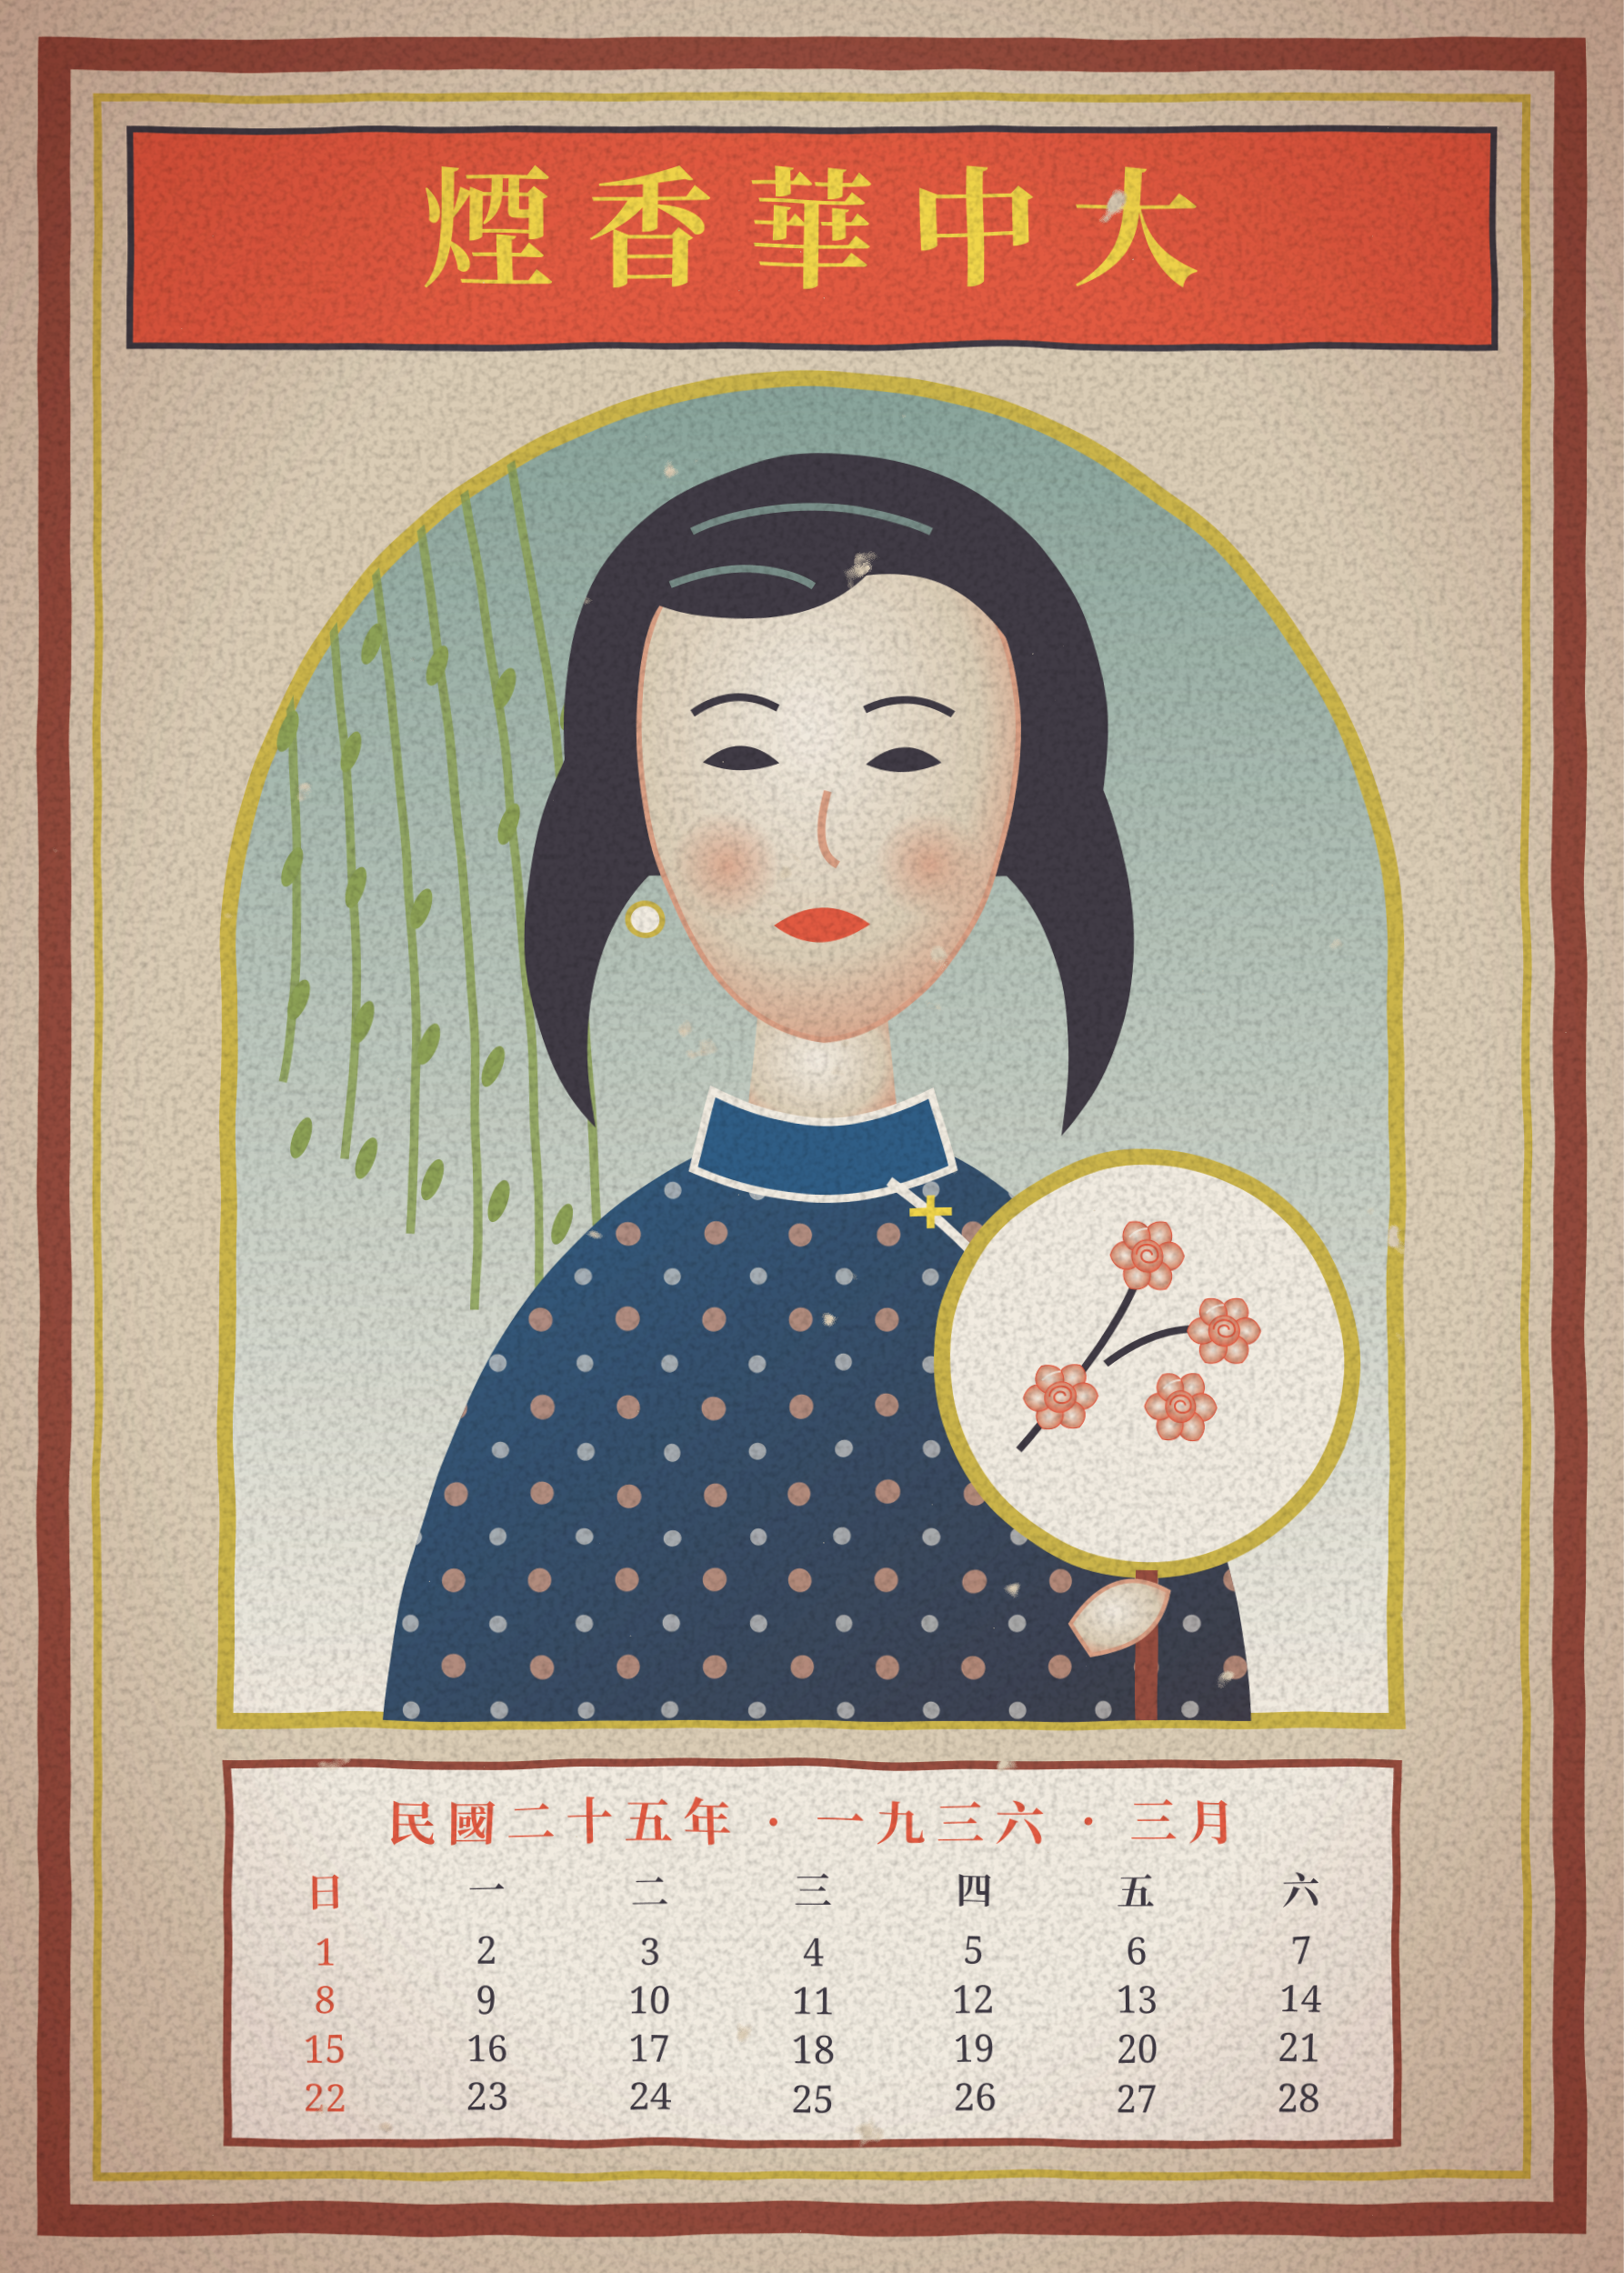
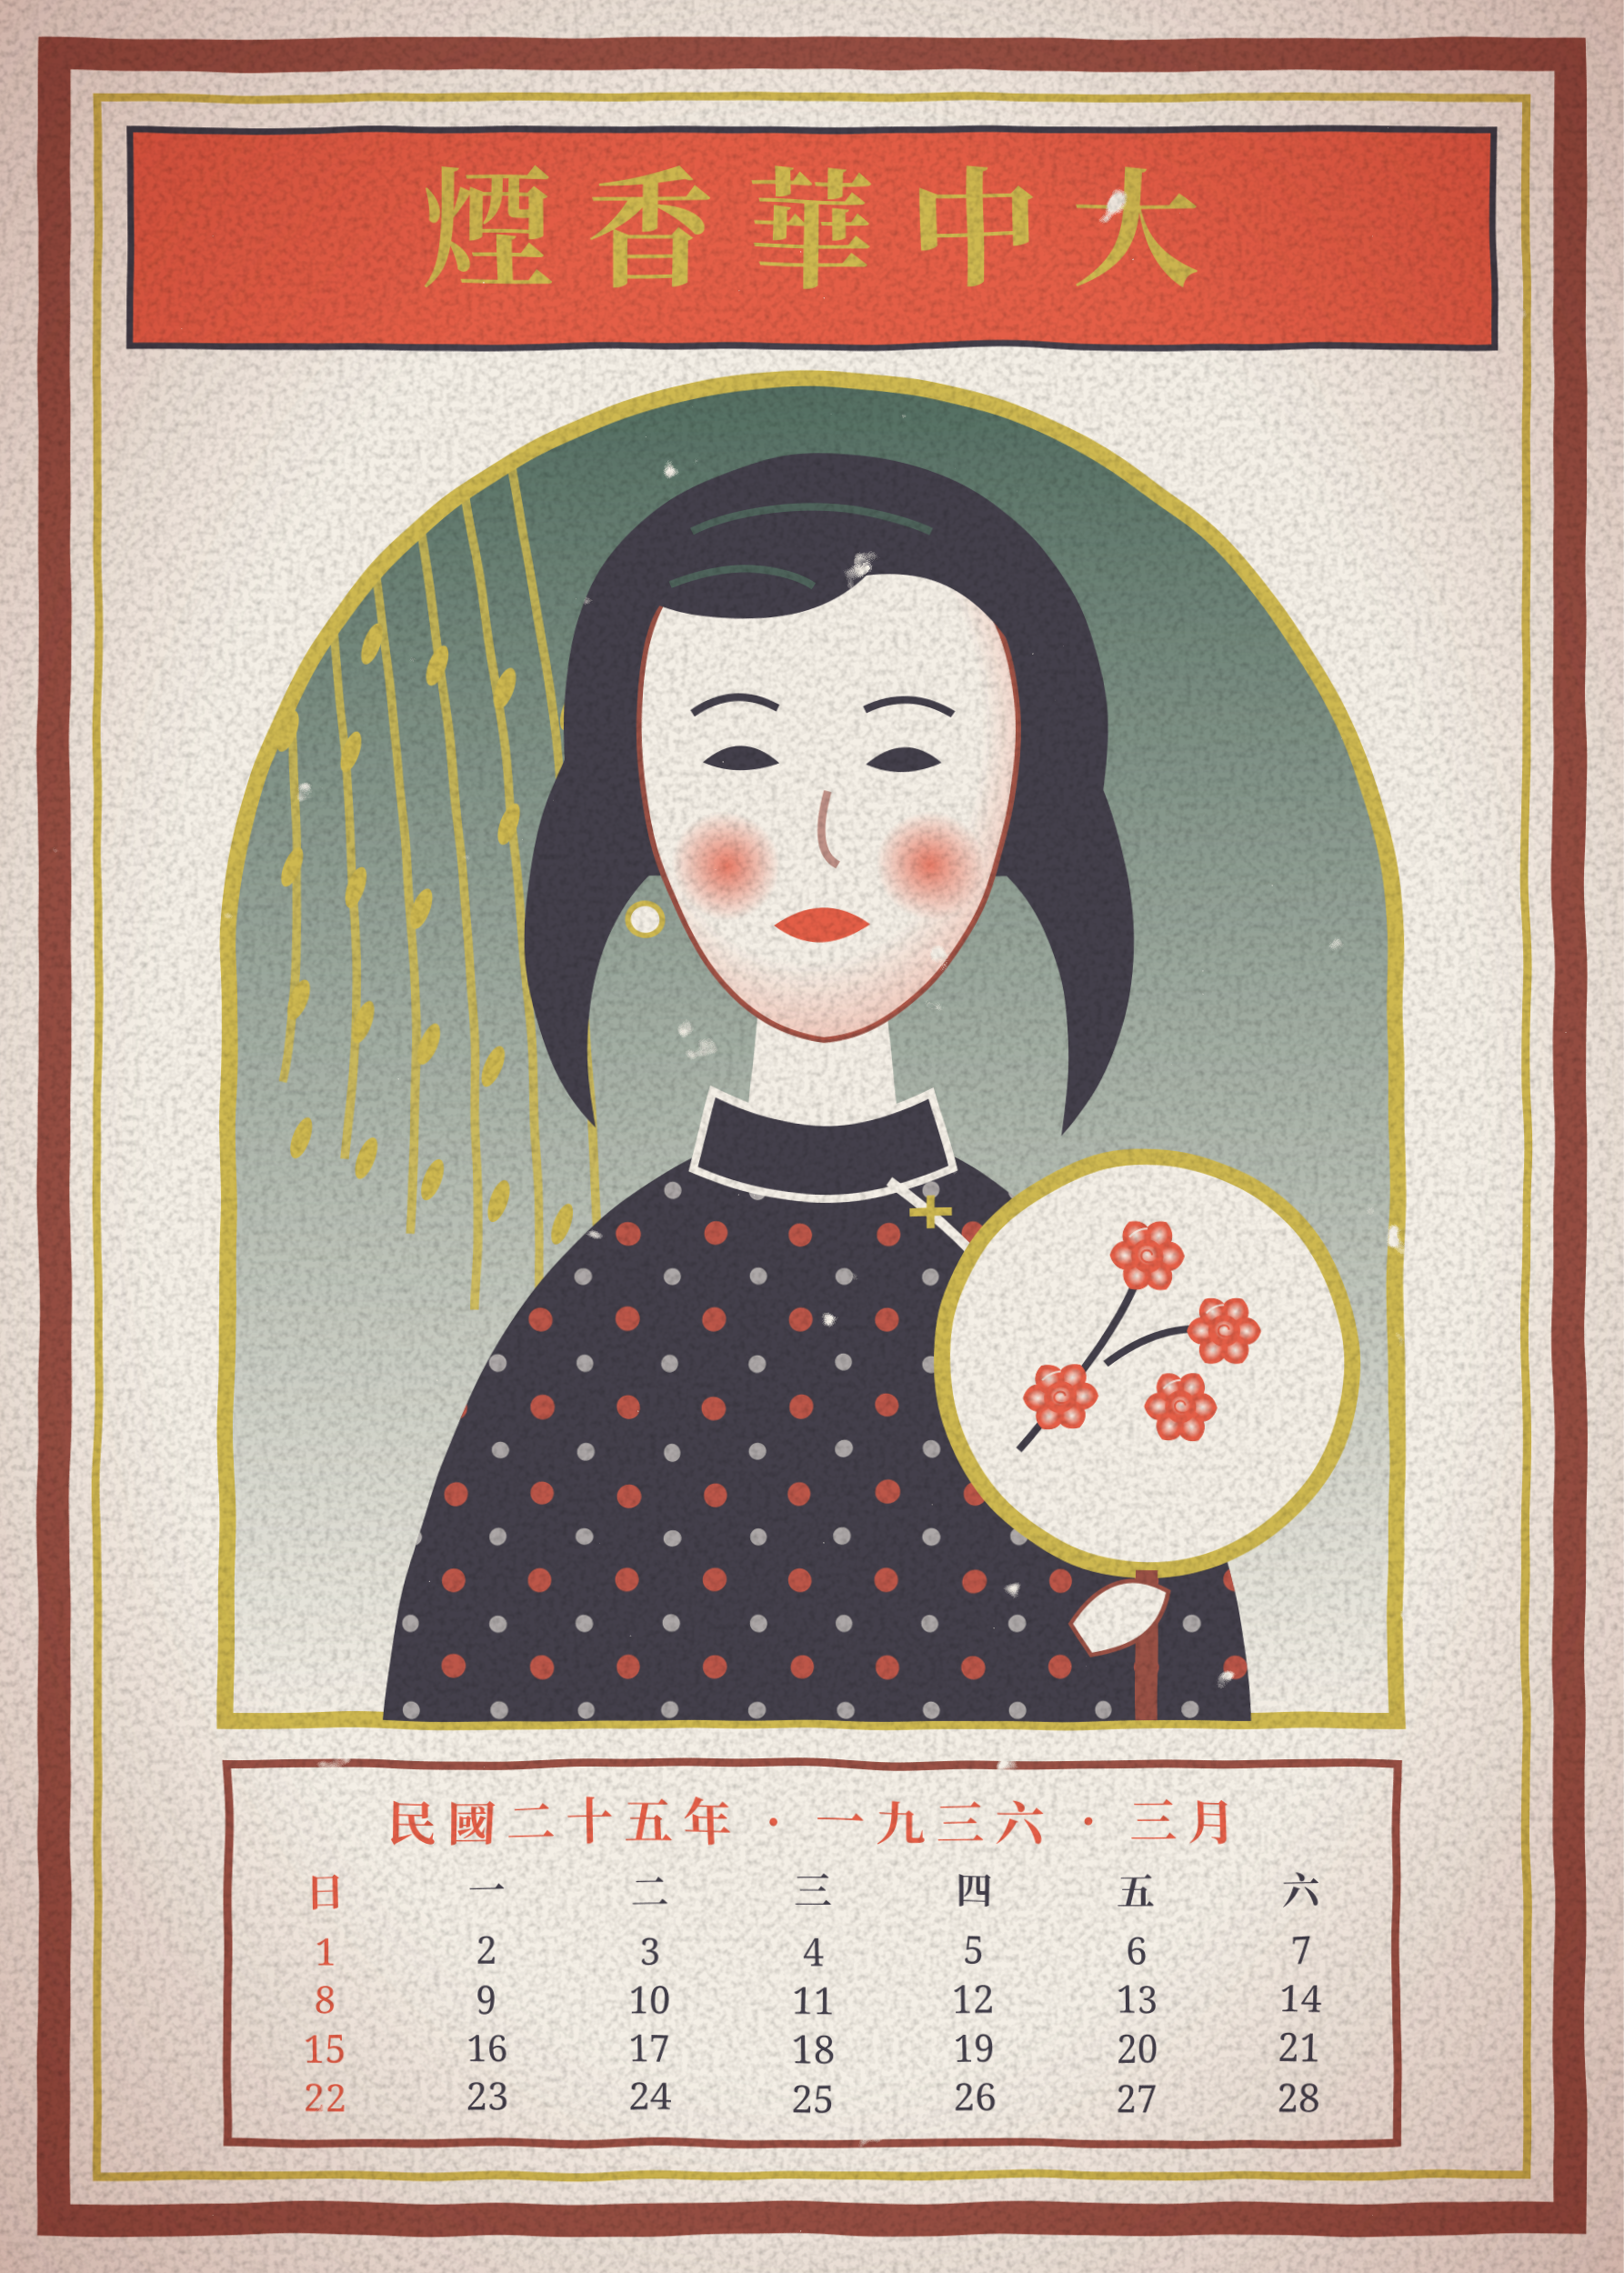
<svg xmlns="http://www.w3.org/2000/svg" width="300" height="420" viewBox="0 0 300 420" role="img">
  <defs>
    <filter id="cr-calendar-ink" filterUnits="userSpaceOnUse" x="0" y="0" width="300" height="420" color-interpolation-filters="sRGB">
      <feTurbulence type="fractalNoise" baseFrequency="0.035" numOctaves="2" seed="311" result="warp" />
      <feDisplacementMap in="SourceGraphic" in2="warp" scale="1.6" xChannelSelector="R" yChannelSelector="G" result="wobbled" />
      <feTurbulence type="fractalNoise" baseFrequency="0.7" numOctaves="1" seed="318" result="speckNoise" />
      <feColorMatrix in="speckNoise" type="matrix" values="0 0 0 0 0  0 0 0 0 0  0 0 0 0 0  -30 0 0 0 25.875" result="keepSpeck" />
      <feTurbulence type="fractalNoise" baseFrequency="0.06" numOctaves="4" seed="322" result="scuffNoise" />
      <feColorMatrix in="scuffNoise" type="matrix" values="0 0 0 0 0  0 0 0 0 0  0 0 0 0 0  -24 0 0 0 20.22" result="keepScuff" />
      <feComposite in="keepSpeck" in2="keepScuff" operator="in" result="keep" />
      <feComposite in="wobbled" in2="keep" operator="in" />
    </filter>
    <filter id="cr-calendar-grain" filterUnits="userSpaceOnUse" x="0" y="0" width="300" height="420">
      <feTurbulence type="fractalNoise" baseFrequency="0.85" numOctaves="2" seed="314" />
      <feColorMatrix type="matrix" values="1.3 0 0 0 0.2  1.3 0 0 0 0.2  1.3 0 0 0 0.2  0 0 0 0 0.45" />
    </filter>
    <radialGradient id="cr-calendar-age" r="75%">
      <stop offset="55%" stop-color="#8d3c30" stop-opacity="0" />
      <stop offset="100%" stop-color="#8d3c30" stop-opacity="0.38" />
    </radialGradient>
    <linearGradient id="cr-calendar-sky" x1="0" y1="0" x2="0" y2="1">
-       <stop offset="0%" stop-color="#7b9d96" />
+       <stop offset="0%" stop-color="#3b5b4e" />
      <stop offset="100%" stop-color="#f4efe6" />
    </linearGradient>
-     <radialGradient id="cr-calendar-skin" cx="45%" cy="40%" r="65%">
-       <stop offset="0%" stop-color="#f4efe6" />
-       <stop offset="70%" stop-color="#daccb5" />
-       <stop offset="100%" stop-color="#d9997e" />
+     <radialGradient id="cr-calendar-shade" cx="45%" cy="40%" r="65%">
+       <stop offset="70%" stop-color="#e14b32" stop-opacity="0" />
+       <stop offset="100%" stop-color="#e14b32" stop-opacity="0.35" />
    </radialGradient>
    <radialGradient id="cr-calendar-blush">
-       <stop offset="0%" stop-color="#d9997e" stop-opacity="0.8" />
-       <stop offset="100%" stop-color="#d9997e" stop-opacity="0" />
+       <stop offset="0%" stop-color="#e14b32" stop-opacity="0.8" />
+       <stop offset="100%" stop-color="#e14b32" stop-opacity="0" />
    </radialGradient>
    <linearGradient id="cr-calendar-silk" x1="0" y1="0" x2="1" y2="1">
-       <stop offset="0%" stop-color="#184e7f" />
+       <stop offset="0%" stop-color="#2b2836" />
      <stop offset="100%" stop-color="#2b2836" />
    </linearGradient>
    <pattern id="cr-calendar-print" width="16" height="16" patternUnits="userSpaceOnUse">
-       <circle cx="4" cy="4" r="2.2" fill="#d9997e" />
+       <circle cx="4" cy="4" r="2.2" fill="#e14b32" />
      <circle cx="12" cy="12" r="1.6" fill="#f4efe6" opacity="0.8" />
    </pattern>
    <clipPath id="cr-calendar-window">
      <path d="M42 318 V178 A108 108 0 0 1 258 178 V318Z" />
    </clipPath>
    <radialGradient id="cr-calendar-petal" cx="50%" cy="45%" r="60%">
      <stop offset="0%" stop-color="#f4efe6" />
-       <stop offset="55%" stop-color="#d9997e" />
+       <stop offset="55%" stop-color="#e14b32" />
      <stop offset="100%" stop-color="#e14b32" />
    </radialGradient>
  </defs>
-   <rect width="300" height="420" fill="#daccb5" />
+   <rect width="300" height="420" fill="#f4efe6" />
  <g filter="url(#cr-calendar-ink)">
    <rect x="10" y="10" width="280" height="400" fill="none" stroke="#8d3c30" stroke-width="6" />
    <rect x="18" y="18" width="264" height="384" fill="none" stroke="#c9b13c" stroke-width="1.5" />
    <rect x="24" y="24" width="252" height="40" fill="#e14b32" stroke="#2b2836" stroke-width="1.2" />
-     <text x="150" y="51" text-anchor="middle" font-family="'Noto Serif TC','Noto Serif SC','Noto Serif CJK TC','Songti TC','PMingLiU',serif" font-weight="900" font-size="24" fill="#f2d63c" letter-spacing="6">煙香華中大</text>
+     <text x="150" y="51" text-anchor="middle" font-family="'Noto Serif TC','Noto Serif SC','Noto Serif CJK TC','Songti TC','PMingLiU',serif" font-weight="900" font-size="24" fill="#c9b13c" letter-spacing="6">煙香華中大</text>
    <path d="M42 318 V178 A108 108 0 0 1 258 178 V318Z" fill="url(#cr-calendar-sky)" stroke="#c9b13c" stroke-width="3" />
    <g clip-path="url(#cr-calendar-window)">
-       <path d="M46 70 Q60 160 52 200" stroke="#819b4a" stroke-width="1.6" fill="none" opacity="0.85" />
-       <path d="M55 70 Q70 160 64 214" stroke="#819b4a" stroke-width="1.6" fill="none" opacity="0.85" />
-       <path d="M64 70 Q80 160 76 228" stroke="#819b4a" stroke-width="1.6" fill="none" opacity="0.85" />
-       <path d="M73 70 Q90 160 88 242" stroke="#819b4a" stroke-width="1.6" fill="none" opacity="0.85" />
-       <path d="M82 70 Q100 160 100 256" stroke="#819b4a" stroke-width="1.6" fill="none" opacity="0.85" />
-       <path d="M91 70 Q110 160 112 270" stroke="#819b4a" stroke-width="1.6" fill="none" opacity="0.85" />
-       <ellipse cx="52" cy="110" rx="1.6" ry="4" fill="#819b4a" transform="rotate(20 52 110)" />
-       <ellipse cx="65" cy="139" rx="1.6" ry="4" fill="#819b4a" transform="rotate(20 65 139)" />
-       <ellipse cx="78" cy="168" rx="1.6" ry="4" fill="#819b4a" transform="rotate(20 78 168)" />
-       <ellipse cx="91" cy="197" rx="1.6" ry="4" fill="#819b4a" transform="rotate(20 91 197)" />
-       <ellipse cx="104" cy="226" rx="1.6" ry="4" fill="#819b4a" transform="rotate(20 104 226)" />
-       <ellipse cx="53" cy="135" rx="1.6" ry="4" fill="#819b4a" transform="rotate(20 53 135)" />
-       <ellipse cx="66" cy="164" rx="1.6" ry="4" fill="#819b4a" transform="rotate(20 66 164)" />
-       <ellipse cx="79" cy="193" rx="1.6" ry="4" fill="#819b4a" transform="rotate(20 79 193)" />
-       <ellipse cx="92" cy="222" rx="1.6" ry="4" fill="#819b4a" transform="rotate(20 92 222)" />
-       <ellipse cx="105" cy="131" rx="1.6" ry="4" fill="#819b4a" transform="rotate(20 105 131)" />
-       <ellipse cx="54" cy="160" rx="1.6" ry="4" fill="#819b4a" transform="rotate(20 54 160)" />
-       <ellipse cx="67" cy="189" rx="1.6" ry="4" fill="#819b4a" transform="rotate(20 67 189)" />
-       <ellipse cx="80" cy="218" rx="1.6" ry="4" fill="#819b4a" transform="rotate(20 80 218)" />
-       <ellipse cx="93" cy="127" rx="1.6" ry="4" fill="#819b4a" transform="rotate(20 93 127)" />
-       <ellipse cx="106" cy="156" rx="1.6" ry="4" fill="#819b4a" transform="rotate(20 106 156)" />
-       <ellipse cx="55" cy="185" rx="1.6" ry="4" fill="#819b4a" transform="rotate(20 55 185)" />
-       <ellipse cx="68" cy="214" rx="1.6" ry="4" fill="#819b4a" transform="rotate(20 68 214)" />
-       <ellipse cx="81" cy="123" rx="1.6" ry="4" fill="#819b4a" transform="rotate(20 81 123)" />
-       <ellipse cx="94" cy="152" rx="1.6" ry="4" fill="#819b4a" transform="rotate(20 94 152)" />
-       <ellipse cx="107" cy="181" rx="1.6" ry="4" fill="#819b4a" transform="rotate(20 107 181)" />
-       <ellipse cx="56" cy="210" rx="1.6" ry="4" fill="#819b4a" transform="rotate(20 56 210)" />
-       <ellipse cx="69" cy="119" rx="1.6" ry="4" fill="#819b4a" transform="rotate(20 69 119)" />
+       <path d="M46 70 Q60 160 52 200" stroke="#c9b13c" stroke-width="1.6" fill="none" opacity="0.85" />
+       <path d="M55 70 Q70 160 64 214" stroke="#c9b13c" stroke-width="1.6" fill="none" opacity="0.85" />
+       <path d="M64 70 Q80 160 76 228" stroke="#c9b13c" stroke-width="1.6" fill="none" opacity="0.85" />
+       <path d="M73 70 Q90 160 88 242" stroke="#c9b13c" stroke-width="1.6" fill="none" opacity="0.85" />
+       <path d="M82 70 Q100 160 100 256" stroke="#c9b13c" stroke-width="1.6" fill="none" opacity="0.85" />
+       <path d="M91 70 Q110 160 112 270" stroke="#c9b13c" stroke-width="1.6" fill="none" opacity="0.85" />
+       <ellipse cx="52" cy="110" rx="1.6" ry="4" fill="#c9b13c" transform="rotate(20 52 110)" />
+       <ellipse cx="65" cy="139" rx="1.6" ry="4" fill="#c9b13c" transform="rotate(20 65 139)" />
+       <ellipse cx="78" cy="168" rx="1.6" ry="4" fill="#c9b13c" transform="rotate(20 78 168)" />
+       <ellipse cx="91" cy="197" rx="1.6" ry="4" fill="#c9b13c" transform="rotate(20 91 197)" />
+       <ellipse cx="104" cy="226" rx="1.6" ry="4" fill="#c9b13c" transform="rotate(20 104 226)" />
+       <ellipse cx="53" cy="135" rx="1.6" ry="4" fill="#c9b13c" transform="rotate(20 53 135)" />
+       <ellipse cx="66" cy="164" rx="1.6" ry="4" fill="#c9b13c" transform="rotate(20 66 164)" />
+       <ellipse cx="79" cy="193" rx="1.6" ry="4" fill="#c9b13c" transform="rotate(20 79 193)" />
+       <ellipse cx="92" cy="222" rx="1.6" ry="4" fill="#c9b13c" transform="rotate(20 92 222)" />
+       <ellipse cx="105" cy="131" rx="1.6" ry="4" fill="#c9b13c" transform="rotate(20 105 131)" />
+       <ellipse cx="54" cy="160" rx="1.6" ry="4" fill="#c9b13c" transform="rotate(20 54 160)" />
+       <ellipse cx="67" cy="189" rx="1.6" ry="4" fill="#c9b13c" transform="rotate(20 67 189)" />
+       <ellipse cx="80" cy="218" rx="1.6" ry="4" fill="#c9b13c" transform="rotate(20 80 218)" />
+       <ellipse cx="93" cy="127" rx="1.6" ry="4" fill="#c9b13c" transform="rotate(20 93 127)" />
+       <ellipse cx="106" cy="156" rx="1.6" ry="4" fill="#c9b13c" transform="rotate(20 106 156)" />
+       <ellipse cx="55" cy="185" rx="1.6" ry="4" fill="#c9b13c" transform="rotate(20 55 185)" />
+       <ellipse cx="68" cy="214" rx="1.6" ry="4" fill="#c9b13c" transform="rotate(20 68 214)" />
+       <ellipse cx="81" cy="123" rx="1.6" ry="4" fill="#c9b13c" transform="rotate(20 81 123)" />
+       <ellipse cx="94" cy="152" rx="1.6" ry="4" fill="#c9b13c" transform="rotate(20 94 152)" />
+       <ellipse cx="107" cy="181" rx="1.6" ry="4" fill="#c9b13c" transform="rotate(20 107 181)" />
+       <ellipse cx="56" cy="210" rx="1.6" ry="4" fill="#c9b13c" transform="rotate(20 56 210)" />
+       <ellipse cx="69" cy="119" rx="1.6" ry="4" fill="#c9b13c" transform="rotate(20 69 119)" />
      <path d="M104 140 C100 100 130 82 156 84 C190 86 208 112 204 146 C214 170 210 196 196 210 C200 186 194 170 186 162 L120 162 C110 172 106 188 110 208 C96 194 92 168 104 140Z" fill="#2b2836" />
-       <path d="M140 186 L138 210 H166 L164 186Z" fill="url(#cr-calendar-skin)" />
+       <path d="M140 186 L138 210 H166 L164 186Z" fill="#f4efe6" />
      <path d="M70 330 C72 270 98 226 132 212 Q152 224 172 212 C206 226 230 270 232 330Z" fill="url(#cr-calendar-silk)" />
      <path d="M70 330 C72 270 98 226 132 212 Q152 224 172 212 C206 226 230 270 232 330Z" fill="url(#cr-calendar-print)" opacity="0.75" />
-       <path d="M132 202 Q152 212 172 202 L176 216 Q152 226 128 216Z" fill="#184e7f" stroke="#f4efe6" stroke-width="1.5" />
+       <path d="M132 202 Q152 212 172 202 L176 216 Q152 226 128 216Z" fill="#2b2836" stroke="#f4efe6" stroke-width="1.5" />
      <path d="M164 218 Q186 234 196 254" stroke="#f4efe6" stroke-width="1.8" fill="none" />
-       <path d="M168 224 h8 M172 221 v6" stroke="#f2d63c" stroke-width="1.5" />
-       <path d="M178 234 h8 M182 231 v6" stroke="#f2d63c" stroke-width="1.5" />
-       <path d="M186 244 h8 M190 241 v6" stroke="#f2d63c" stroke-width="1.5" />
-       <path d="M118 132 C118 104 136 96 152 96 C172 96 188 108 188 134 C188 166 172 190 152 192 C132 190 118 164 118 132Z" fill="url(#cr-calendar-skin)" stroke="#d9997e" stroke-width="1" />
+       <path d="M168 224 h8 M172 221 v6" stroke="#c9b13c" stroke-width="1.5" />
+       <path d="M178 234 h8 M182 231 v6" stroke="#c9b13c" stroke-width="1.5" />
+       <path d="M186 244 h8 M190 241 v6" stroke="#c9b13c" stroke-width="1.5" />
+       <path d="M118 132 C118 104 136 96 152 96 C172 96 188 108 188 134 C188 166 172 190 152 192 C132 190 118 164 118 132Z" fill="#f4efe6" stroke="#8d3c30" stroke-width="1" />
+       <path d="M118 132 C118 104 136 96 152 96 C172 96 188 108 188 134 C188 166 172 190 152 192 C132 190 118 164 118 132Z" fill="url(#cr-calendar-shade)" />
      <circle cx="134" cy="160" r="10" fill="url(#cr-calendar-blush)" />
      <circle cx="172" cy="160" r="10" fill="url(#cr-calendar-blush)" />
      <path d="M116 132 C112 104 132 86 156 86 C182 86 196 104 192 130 C186 112 174 104 160 106 C150 116 132 116 122 112 C118 118 117 126 116 132Z" fill="#2b2836" />
-       <path d="M128 98 C140 92 160 92 172 98 M124 108 C134 104 144 104 150 108" stroke="#7b9d96" stroke-width="1.4" fill="none" opacity="0.8" />
+       <path d="M128 98 C140 92 160 92 172 98 M124 108 C134 104 144 104 150 108" stroke="#3b5b4e" stroke-width="1.4" fill="none" opacity="0.8" />
      <path d="M128 132 Q136 127 144 131 M160 131 Q168 127 176 132" stroke="#2b2836" stroke-width="1.4" fill="none" />
      <path d="M130 141 Q137 135 144 141 Q137 144 130 141Z M160 141 Q167 135 174 141 Q167 144 160 141Z" fill="#2b2836" />
-       <path d="M153 146 Q150 157 155 160" stroke="#d9997e" stroke-width="1.5" fill="none" />
+       <path d="M153 146 Q150 157 155 160" stroke="#8d3c30" stroke-width="1.5" fill="none" opacity="0.6" />
      <path d="M143 171 Q152 165 161 171 Q152 178 143 171Z" fill="#e14b32" />
      <circle cx="119" cy="170" r="3" fill="#f4efe6" stroke="#c9b13c" stroke-width="1" />
      <circle cx="212" cy="252" r="38" fill="#f4efe6" stroke="#c9b13c" stroke-width="3" />
      <path d="M188 268 Q204 250 212 232 M204 252 Q214 244 226 246" stroke="#2b2836" stroke-width="1.4" fill="none" />
      <g transform="translate(212 232) scale(0.22)">
        <path d="M0 0 C-13 -4 -17 -22 0 -27 C17 -22 13 -4 0 0Z" fill="url(#cr-calendar-petal)" stroke="#e14b32" stroke-width="0.8" transform="rotate(30) translate(0 -4)" />
        <path d="M0 0 C-13 -4 -17 -22 0 -27 C17 -22 13 -4 0 0Z" fill="url(#cr-calendar-petal)" stroke="#e14b32" stroke-width="0.8" transform="rotate(90) translate(0 -4)" />
        <path d="M0 0 C-13 -4 -17 -22 0 -27 C17 -22 13 -4 0 0Z" fill="url(#cr-calendar-petal)" stroke="#e14b32" stroke-width="0.8" transform="rotate(150) translate(0 -4)" />
        <path d="M0 0 C-13 -4 -17 -22 0 -27 C17 -22 13 -4 0 0Z" fill="url(#cr-calendar-petal)" stroke="#e14b32" stroke-width="0.8" transform="rotate(210) translate(0 -4)" />
        <path d="M0 0 C-13 -4 -17 -22 0 -27 C17 -22 13 -4 0 0Z" fill="url(#cr-calendar-petal)" stroke="#e14b32" stroke-width="0.8" transform="rotate(270) translate(0 -4)" />
        <path d="M0 0 C-13 -4 -17 -22 0 -27 C17 -22 13 -4 0 0Z" fill="url(#cr-calendar-petal)" stroke="#e14b32" stroke-width="0.8" transform="rotate(330) translate(0 -4)" />
        <circle r="13" fill="url(#cr-calendar-petal)" stroke="#e14b32" stroke-width="0.8" />
        <path d="M-9 -1 C-9 -12 9 -12 9 -1 C9 7 -6 7 -5 -1 C-4 -6 4 -6 4 -1" fill="none" stroke="#e14b32" stroke-width="1.6" />
        <path d="M-15 -15 q7 -7 15 -7" stroke="#f4efe6" stroke-width="1.6" fill="none" opacity="0.85" />
      </g>
      <g transform="translate(226 246) scale(0.22)">
        <path d="M0 0 C-13 -4 -17 -22 0 -27 C17 -22 13 -4 0 0Z" fill="url(#cr-calendar-petal)" stroke="#e14b32" stroke-width="0.8" transform="rotate(30) translate(0 -4)" />
        <path d="M0 0 C-13 -4 -17 -22 0 -27 C17 -22 13 -4 0 0Z" fill="url(#cr-calendar-petal)" stroke="#e14b32" stroke-width="0.8" transform="rotate(90) translate(0 -4)" />
        <path d="M0 0 C-13 -4 -17 -22 0 -27 C17 -22 13 -4 0 0Z" fill="url(#cr-calendar-petal)" stroke="#e14b32" stroke-width="0.8" transform="rotate(150) translate(0 -4)" />
        <path d="M0 0 C-13 -4 -17 -22 0 -27 C17 -22 13 -4 0 0Z" fill="url(#cr-calendar-petal)" stroke="#e14b32" stroke-width="0.8" transform="rotate(210) translate(0 -4)" />
        <path d="M0 0 C-13 -4 -17 -22 0 -27 C17 -22 13 -4 0 0Z" fill="url(#cr-calendar-petal)" stroke="#e14b32" stroke-width="0.8" transform="rotate(270) translate(0 -4)" />
        <path d="M0 0 C-13 -4 -17 -22 0 -27 C17 -22 13 -4 0 0Z" fill="url(#cr-calendar-petal)" stroke="#e14b32" stroke-width="0.8" transform="rotate(330) translate(0 -4)" />
        <circle r="13" fill="url(#cr-calendar-petal)" stroke="#e14b32" stroke-width="0.8" />
        <path d="M-9 -1 C-9 -12 9 -12 9 -1 C9 7 -6 7 -5 -1 C-4 -6 4 -6 4 -1" fill="none" stroke="#e14b32" stroke-width="1.6" />
        <path d="M-15 -15 q7 -7 15 -7" stroke="#f4efe6" stroke-width="1.6" fill="none" opacity="0.85" />
      </g>
      <g transform="translate(196 258) scale(0.22)">
        <path d="M0 0 C-13 -4 -17 -22 0 -27 C17 -22 13 -4 0 0Z" fill="url(#cr-calendar-petal)" stroke="#e14b32" stroke-width="0.8" transform="rotate(30) translate(0 -4)" />
        <path d="M0 0 C-13 -4 -17 -22 0 -27 C17 -22 13 -4 0 0Z" fill="url(#cr-calendar-petal)" stroke="#e14b32" stroke-width="0.8" transform="rotate(90) translate(0 -4)" />
        <path d="M0 0 C-13 -4 -17 -22 0 -27 C17 -22 13 -4 0 0Z" fill="url(#cr-calendar-petal)" stroke="#e14b32" stroke-width="0.8" transform="rotate(150) translate(0 -4)" />
        <path d="M0 0 C-13 -4 -17 -22 0 -27 C17 -22 13 -4 0 0Z" fill="url(#cr-calendar-petal)" stroke="#e14b32" stroke-width="0.8" transform="rotate(210) translate(0 -4)" />
        <path d="M0 0 C-13 -4 -17 -22 0 -27 C17 -22 13 -4 0 0Z" fill="url(#cr-calendar-petal)" stroke="#e14b32" stroke-width="0.8" transform="rotate(270) translate(0 -4)" />
        <path d="M0 0 C-13 -4 -17 -22 0 -27 C17 -22 13 -4 0 0Z" fill="url(#cr-calendar-petal)" stroke="#e14b32" stroke-width="0.8" transform="rotate(330) translate(0 -4)" />
        <circle r="13" fill="url(#cr-calendar-petal)" stroke="#e14b32" stroke-width="0.8" />
        <path d="M-9 -1 C-9 -12 9 -12 9 -1 C9 7 -6 7 -5 -1 C-4 -6 4 -6 4 -1" fill="none" stroke="#e14b32" stroke-width="1.6" />
        <path d="M-15 -15 q7 -7 15 -7" stroke="#f4efe6" stroke-width="1.6" fill="none" opacity="0.85" />
      </g>
      <g transform="translate(218 260) scale(0.22)">
        <path d="M0 0 C-13 -4 -17 -22 0 -27 C17 -22 13 -4 0 0Z" fill="url(#cr-calendar-petal)" stroke="#e14b32" stroke-width="0.8" transform="rotate(30) translate(0 -4)" />
        <path d="M0 0 C-13 -4 -17 -22 0 -27 C17 -22 13 -4 0 0Z" fill="url(#cr-calendar-petal)" stroke="#e14b32" stroke-width="0.8" transform="rotate(90) translate(0 -4)" />
        <path d="M0 0 C-13 -4 -17 -22 0 -27 C17 -22 13 -4 0 0Z" fill="url(#cr-calendar-petal)" stroke="#e14b32" stroke-width="0.8" transform="rotate(150) translate(0 -4)" />
        <path d="M0 0 C-13 -4 -17 -22 0 -27 C17 -22 13 -4 0 0Z" fill="url(#cr-calendar-petal)" stroke="#e14b32" stroke-width="0.8" transform="rotate(210) translate(0 -4)" />
        <path d="M0 0 C-13 -4 -17 -22 0 -27 C17 -22 13 -4 0 0Z" fill="url(#cr-calendar-petal)" stroke="#e14b32" stroke-width="0.8" transform="rotate(270) translate(0 -4)" />
        <path d="M0 0 C-13 -4 -17 -22 0 -27 C17 -22 13 -4 0 0Z" fill="url(#cr-calendar-petal)" stroke="#e14b32" stroke-width="0.8" transform="rotate(330) translate(0 -4)" />
        <circle r="13" fill="url(#cr-calendar-petal)" stroke="#e14b32" stroke-width="0.8" />
        <path d="M-9 -1 C-9 -12 9 -12 9 -1 C9 7 -6 7 -5 -1 C-4 -6 4 -6 4 -1" fill="none" stroke="#e14b32" stroke-width="1.6" />
        <path d="M-15 -15 q7 -7 15 -7" stroke="#f4efe6" stroke-width="1.6" fill="none" opacity="0.85" />
      </g>
      <rect x="210" y="290" width="4" height="40" fill="#8d3c30" />
-       <path d="M198 300 q8 -12 18 -6 q-2 10 -14 12Z" fill="url(#cr-calendar-skin)" stroke="#d9997e" stroke-width="0.8" />
+       <path d="M198 300 q8 -12 18 -6 q-2 10 -14 12Z" fill="#f4efe6" stroke="#8d3c30" stroke-width="0.8" />
    </g>
    <rect x="42" y="326" width="216" height="70" fill="#f4efe6" stroke="#8d3c30" stroke-width="1.5" />
    <text x="150" y="340" text-anchor="middle" font-family="'Noto Serif TC','Noto Serif SC','Noto Serif CJK TC','Songti TC','PMingLiU',serif" font-weight="700" font-size="9" fill="#e14b32" letter-spacing="2">民國二十五年 · 一九三六 · 三月</text>
    <text x="60" y="352" text-anchor="middle" font-family="'Noto Serif TC','Noto Serif SC','Noto Serif CJK TC','Songti TC','PMingLiU',serif" font-size="7" font-weight="700" fill="#e14b32">日</text>
    <text x="90" y="352" text-anchor="middle" font-family="'Noto Serif TC','Noto Serif SC','Noto Serif CJK TC','Songti TC','PMingLiU',serif" font-size="7" font-weight="700" fill="#2b2836">一</text>
    <text x="120" y="352" text-anchor="middle" font-family="'Noto Serif TC','Noto Serif SC','Noto Serif CJK TC','Songti TC','PMingLiU',serif" font-size="7" font-weight="700" fill="#2b2836">二</text>
    <text x="150" y="352" text-anchor="middle" font-family="'Noto Serif TC','Noto Serif SC','Noto Serif CJK TC','Songti TC','PMingLiU',serif" font-size="7" font-weight="700" fill="#2b2836">三</text>
    <text x="180" y="352" text-anchor="middle" font-family="'Noto Serif TC','Noto Serif SC','Noto Serif CJK TC','Songti TC','PMingLiU',serif" font-size="7" font-weight="700" fill="#2b2836">四</text>
    <text x="210" y="352" text-anchor="middle" font-family="'Noto Serif TC','Noto Serif SC','Noto Serif CJK TC','Songti TC','PMingLiU',serif" font-size="7" font-weight="700" fill="#2b2836">五</text>
    <text x="240" y="352" text-anchor="middle" font-family="'Noto Serif TC','Noto Serif SC','Noto Serif CJK TC','Songti TC','PMingLiU',serif" font-size="7" font-weight="700" fill="#2b2836">六</text>
    <text x="60" y="363" text-anchor="middle" font-family="Rockwell,'Clarendon','Georgia',serif" font-size="7" fill="#e14b32">1</text>
    <text x="90" y="363" text-anchor="middle" font-family="Rockwell,'Clarendon','Georgia',serif" font-size="7" fill="#2b2836">2</text>
    <text x="120" y="363" text-anchor="middle" font-family="Rockwell,'Clarendon','Georgia',serif" font-size="7" fill="#2b2836">3</text>
    <text x="150" y="363" text-anchor="middle" font-family="Rockwell,'Clarendon','Georgia',serif" font-size="7" fill="#2b2836">4</text>
    <text x="180" y="363" text-anchor="middle" font-family="Rockwell,'Clarendon','Georgia',serif" font-size="7" fill="#2b2836">5</text>
    <text x="210" y="363" text-anchor="middle" font-family="Rockwell,'Clarendon','Georgia',serif" font-size="7" fill="#2b2836">6</text>
    <text x="240" y="363" text-anchor="middle" font-family="Rockwell,'Clarendon','Georgia',serif" font-size="7" fill="#2b2836">7</text>
    <text x="60" y="372" text-anchor="middle" font-family="Rockwell,'Clarendon','Georgia',serif" font-size="7" fill="#e14b32">8</text>
    <text x="90" y="372" text-anchor="middle" font-family="Rockwell,'Clarendon','Georgia',serif" font-size="7" fill="#2b2836">9</text>
    <text x="120" y="372" text-anchor="middle" font-family="Rockwell,'Clarendon','Georgia',serif" font-size="7" fill="#2b2836">10</text>
    <text x="150" y="372" text-anchor="middle" font-family="Rockwell,'Clarendon','Georgia',serif" font-size="7" fill="#2b2836">11</text>
    <text x="180" y="372" text-anchor="middle" font-family="Rockwell,'Clarendon','Georgia',serif" font-size="7" fill="#2b2836">12</text>
    <text x="210" y="372" text-anchor="middle" font-family="Rockwell,'Clarendon','Georgia',serif" font-size="7" fill="#2b2836">13</text>
    <text x="240" y="372" text-anchor="middle" font-family="Rockwell,'Clarendon','Georgia',serif" font-size="7" fill="#2b2836">14</text>
    <text x="60" y="381" text-anchor="middle" font-family="Rockwell,'Clarendon','Georgia',serif" font-size="7" fill="#e14b32">15</text>
    <text x="90" y="381" text-anchor="middle" font-family="Rockwell,'Clarendon','Georgia',serif" font-size="7" fill="#2b2836">16</text>
    <text x="120" y="381" text-anchor="middle" font-family="Rockwell,'Clarendon','Georgia',serif" font-size="7" fill="#2b2836">17</text>
    <text x="150" y="381" text-anchor="middle" font-family="Rockwell,'Clarendon','Georgia',serif" font-size="7" fill="#2b2836">18</text>
    <text x="180" y="381" text-anchor="middle" font-family="Rockwell,'Clarendon','Georgia',serif" font-size="7" fill="#2b2836">19</text>
    <text x="210" y="381" text-anchor="middle" font-family="Rockwell,'Clarendon','Georgia',serif" font-size="7" fill="#2b2836">20</text>
    <text x="240" y="381" text-anchor="middle" font-family="Rockwell,'Clarendon','Georgia',serif" font-size="7" fill="#2b2836">21</text>
    <text x="60" y="390" text-anchor="middle" font-family="Rockwell,'Clarendon','Georgia',serif" font-size="7" fill="#e14b32">22</text>
    <text x="90" y="390" text-anchor="middle" font-family="Rockwell,'Clarendon','Georgia',serif" font-size="7" fill="#2b2836">23</text>
    <text x="120" y="390" text-anchor="middle" font-family="Rockwell,'Clarendon','Georgia',serif" font-size="7" fill="#2b2836">24</text>
    <text x="150" y="390" text-anchor="middle" font-family="Rockwell,'Clarendon','Georgia',serif" font-size="7" fill="#2b2836">25</text>
    <text x="180" y="390" text-anchor="middle" font-family="Rockwell,'Clarendon','Georgia',serif" font-size="7" fill="#2b2836">26</text>
    <text x="210" y="390" text-anchor="middle" font-family="Rockwell,'Clarendon','Georgia',serif" font-size="7" fill="#2b2836">27</text>
    <text x="240" y="390" text-anchor="middle" font-family="Rockwell,'Clarendon','Georgia',serif" font-size="7" fill="#2b2836">28</text>
  </g>
-   <rect width="300" height="420" fill="#daccb5" opacity="0.12" />
+   <rect width="300" height="420" fill="#f4efe6" opacity="0.12" />
  <rect width="300" height="420" fill="url(#cr-calendar-age)" style="mix-blend-mode:multiply" />
  <rect width="300" height="420" filter="url(#cr-calendar-grain)" style="mix-blend-mode:multiply" />
</svg>
